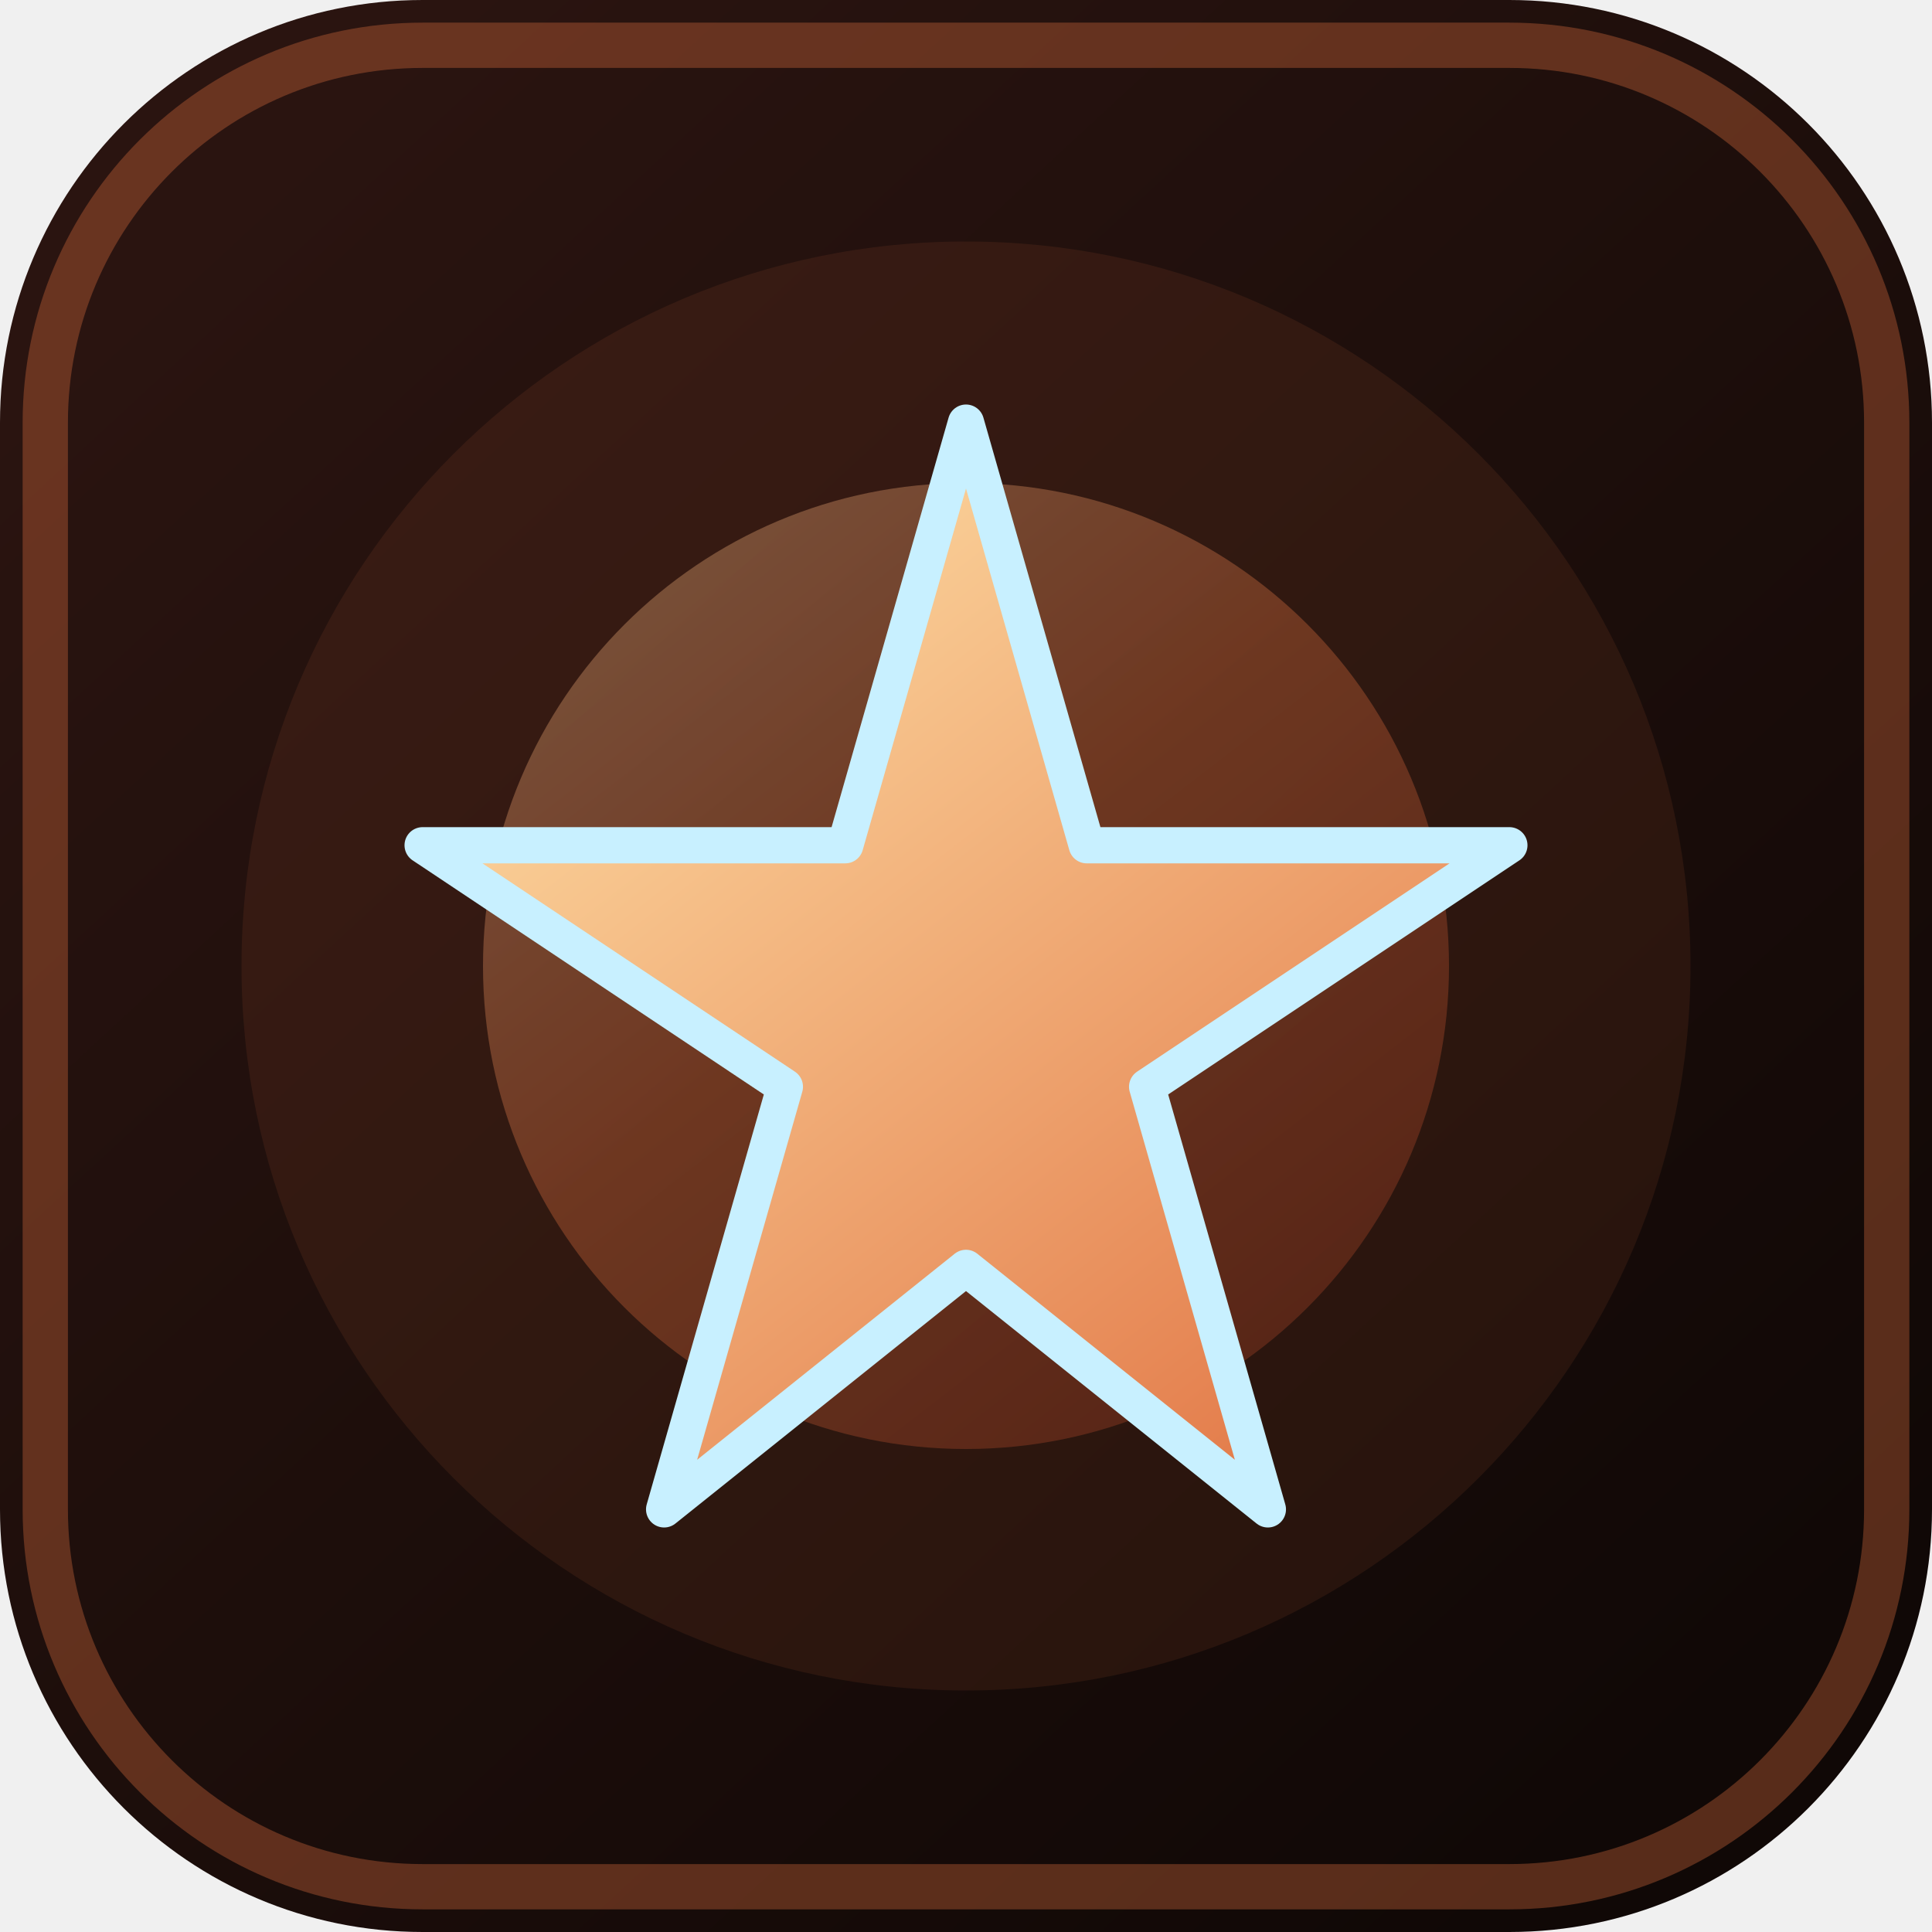
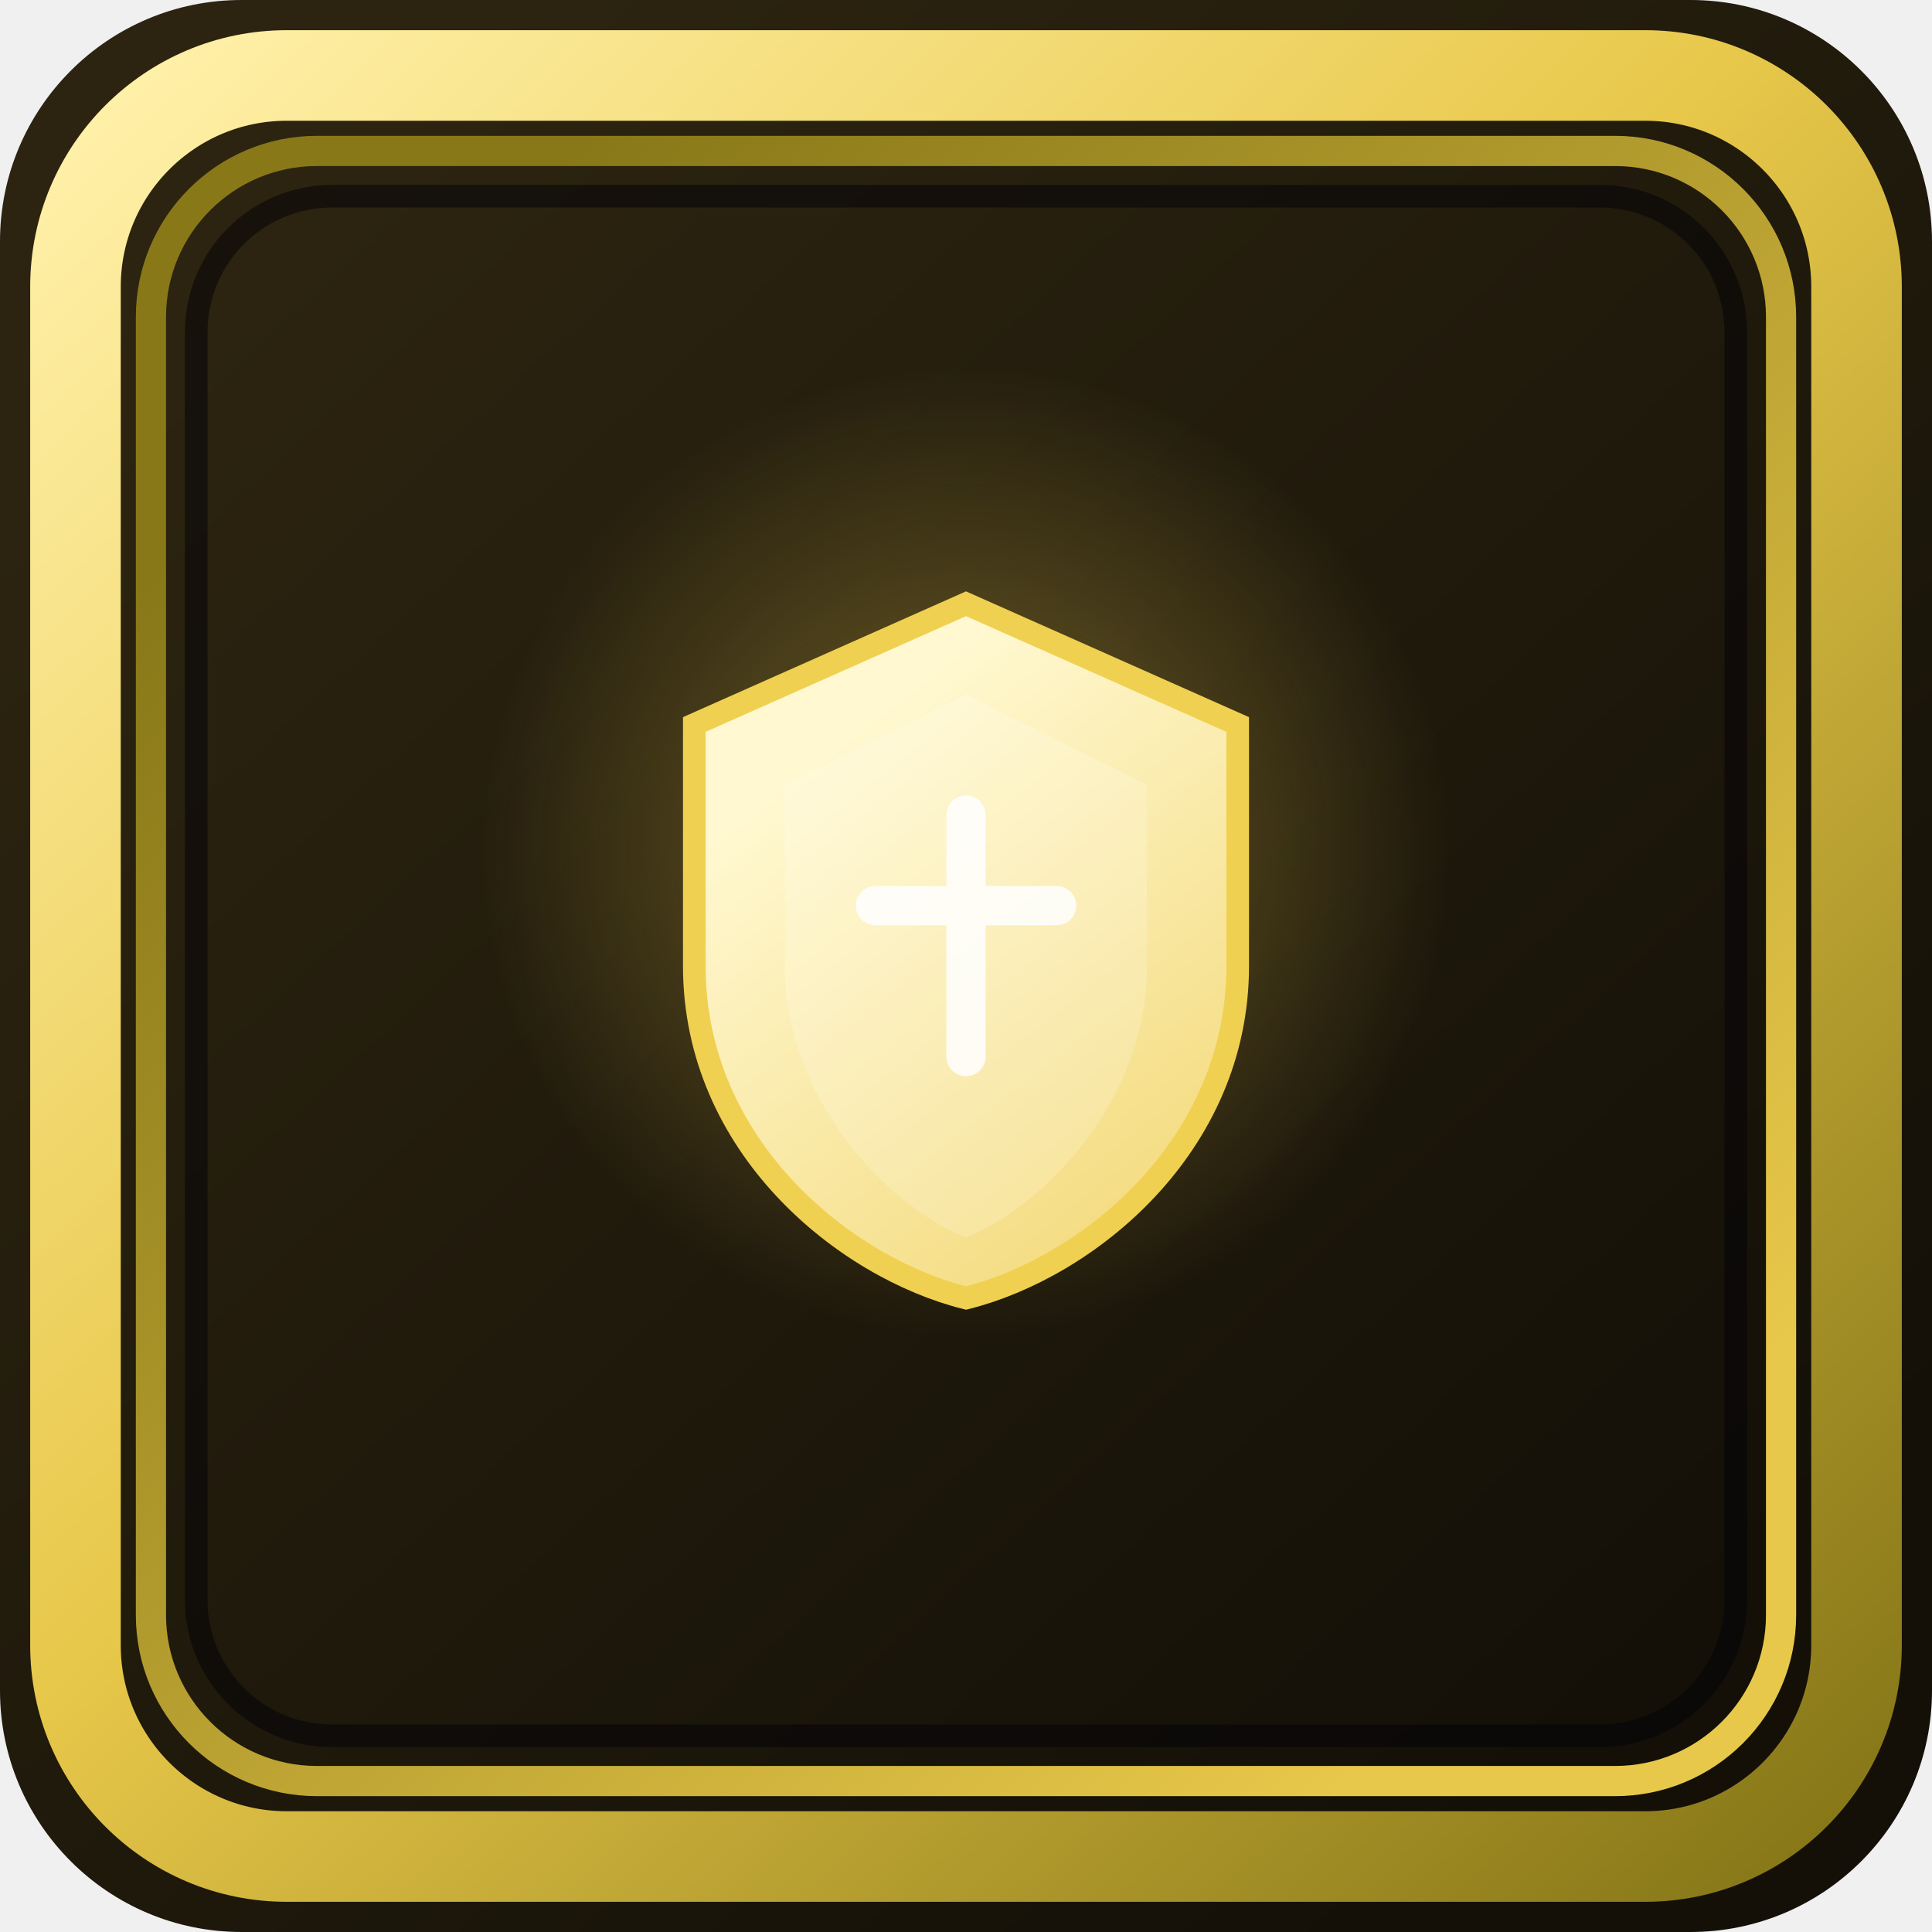
- <svg xmlns="http://www.w3.org/2000/svg" viewBox="0 0 64 64" width="64" height="64" fill="none" aria-hidden="true">
+ <svg xmlns="http://www.w3.org/2000/svg" viewBox="0 0 128 128" width="128" height="128" fill="none" aria-hidden="true">
  <defs>
-     <linearGradient id="bg_angel_healer_s3" x1="8" y1="6" x2="56" y2="58" gradientUnits="userSpaceOnUse">
-       <stop stop-color="#2a1410" />
-       <stop offset="1" stop-color="#100806" />
+     <linearGradient id="bg_angel_healer_s3" x1="20" y1="16" x2="108" y2="112" gradientUnits="userSpaceOnUse">
+       <stop stop-color="#2c2410" />
+       <stop offset="1" stop-color="#141008" />
    </linearGradient>
-     <linearGradient id="a1_angel_healer_s3" x1="16" y1="10" x2="50" y2="54" gradientUnits="userSpaceOnUse">
-       <stop stop-color="#FFE2A8" />
-       <stop offset=".45" stop-color="#E07040" />
-       <stop offset="1" stop-color="#8A2818" />
+     <radialGradient id="gl_angel_healer_s3" cx="50%" cy="45%" r="45%">
+       <stop stop-color="#F0D050" stop-opacity=".40" />
+       <stop offset="1" stop-color="#F0D050" stop-opacity="0" />
+     </radialGradient>
+     <linearGradient id="a1_angel_healer_s3" x1="28" y1="16" x2="100" y2="108" gradientUnits="userSpaceOnUse">
+       <stop stop-color="#FFF8D0" />
+       <stop offset=".45" stop-color="#F0D060" />
+       <stop offset="1" stop-color="#A89028" />
    </linearGradient>
-     <linearGradient id="a2_angel_healer_s3" x1="20" y1="14" x2="48" y2="50" gradientUnits="userSpaceOnUse">
-       <stop stop-color="#FFE2A8" />
-       <stop offset="1" stop-color="#E07040" />
+     <linearGradient id="a2_angel_healer_s3" x1="36" y1="24" x2="96" y2="100" gradientUnits="userSpaceOnUse">
+       <stop stop-color="#FFF8D0" />
+       <stop offset="1" stop-color="#F0D060" />
    </linearGradient>
-     <linearGradient id="a3_angel_healer_s3" x1="24" y1="18" x2="44" y2="46" gradientUnits="userSpaceOnUse">
-       <stop stop-color="#E07040" />
-       <stop offset="1" stop-color="#8A2818" />
+     <linearGradient id="fr_angel_healer_s3" x1="8" y1="6" x2="120" y2="122" gradientUnits="userSpaceOnUse">
+       <stop stop-color="#FFF0A8" />
+       <stop offset=".45" stop-color="#E8C84A" />
+       <stop offset="1" stop-color="#887818" />
+     </linearGradient>
+     <linearGradient id="fd_angel_healer_s3" x1="24" y1="24" x2="104" y2="104" gradientUnits="userSpaceOnUse">
+       <stop stop-color="#887818" />
+       <stop offset="1" stop-color="#E8C84A" />
    </linearGradient>
  </defs>
-   <rect width="64" height="64" rx="14" fill="url(#bg_angel_healer_s3)" />
-   <rect x="1.5" y="1.5" width="61" height="61" rx="12.5" stroke="#E07040" stroke-opacity=".35" stroke-width="1.5" />
-   <circle cx="32" cy="32" r="24" fill="#E07040" fill-opacity=".10" />
-   <circle cx="32" cy="32" r="16" fill="url(#a1_angel_healer_s3)" opacity=".35" />
-   <path d="M32 14L36 28L50 28L38 36L42 50L32 42L22 50L26 36L14 28L28 28Z" fill="url(#a2_angel_healer_s3)" stroke="#C8F0FF" stroke-width="1.2" stroke-linejoin="round" />
+   <rect width="128" height="128" rx="16" fill="url(#bg_angel_healer_s3)" />
+   <circle cx="64" cy="60" r="36" fill="url(#gl_angel_healer_s3)" />
+   <g transform="translate(32,30)">
+     <path d="M32 10L50 18V34C50 46 40 54 32 56C24 54 14 46 14 34V18L32 10Z" fill="url(#a1_angel_healer_s3)" stroke="#F0D050" stroke-width="1.5" />
+     <path d="M32 16L44 22V34C44 43 37 50 32 52C27 50 20 43 20 34V22L32 16Z" fill="#fff" opacity=".18" />
+     <path d="M26 30H38M32 24V40" stroke="#fff" stroke-width="2.6" stroke-linecap="round" opacity=".85" />
+   </g>
+   <rect x="5" y="5" width="118" height="118" rx="14" fill="none" stroke="url(#fr_angel_healer_s3)" stroke-width="6" />
+   <rect x="10" y="10" width="108" height="108" rx="11" fill="none" stroke="url(#fd_angel_healer_s3)" stroke-width="2" />
+   <rect x="13" y="13" width="102" height="102" rx="9" fill="none" stroke="#050308" stroke-opacity=".55" stroke-width="1.5" />
</svg>
